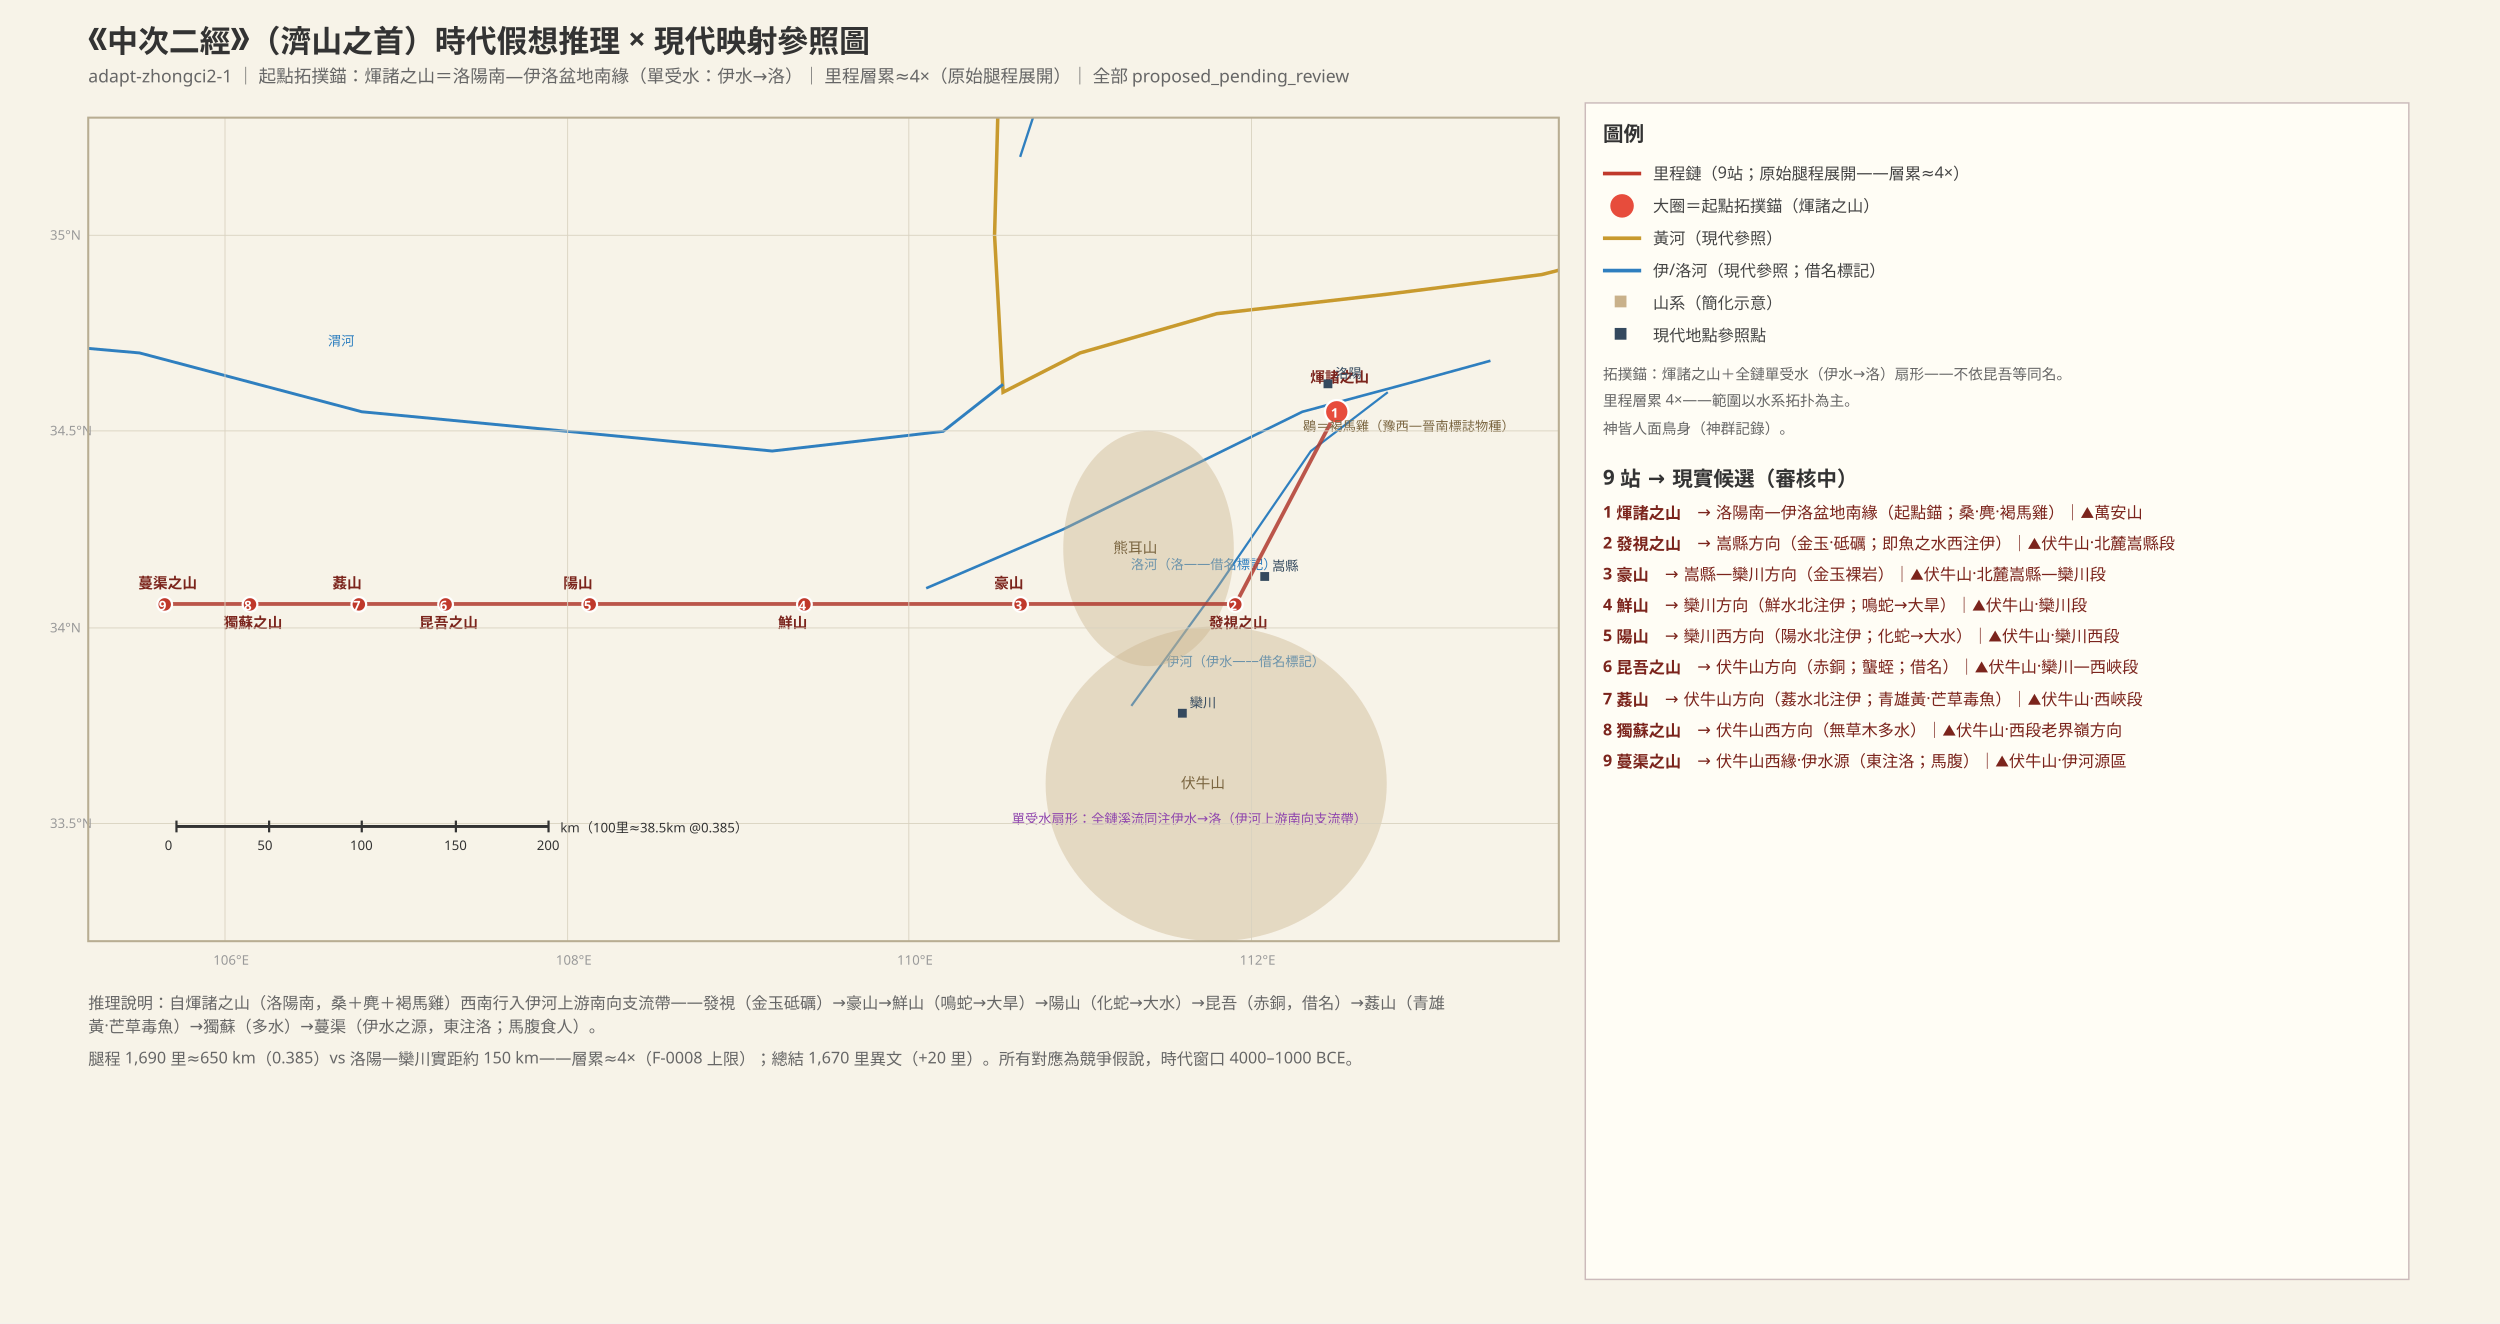
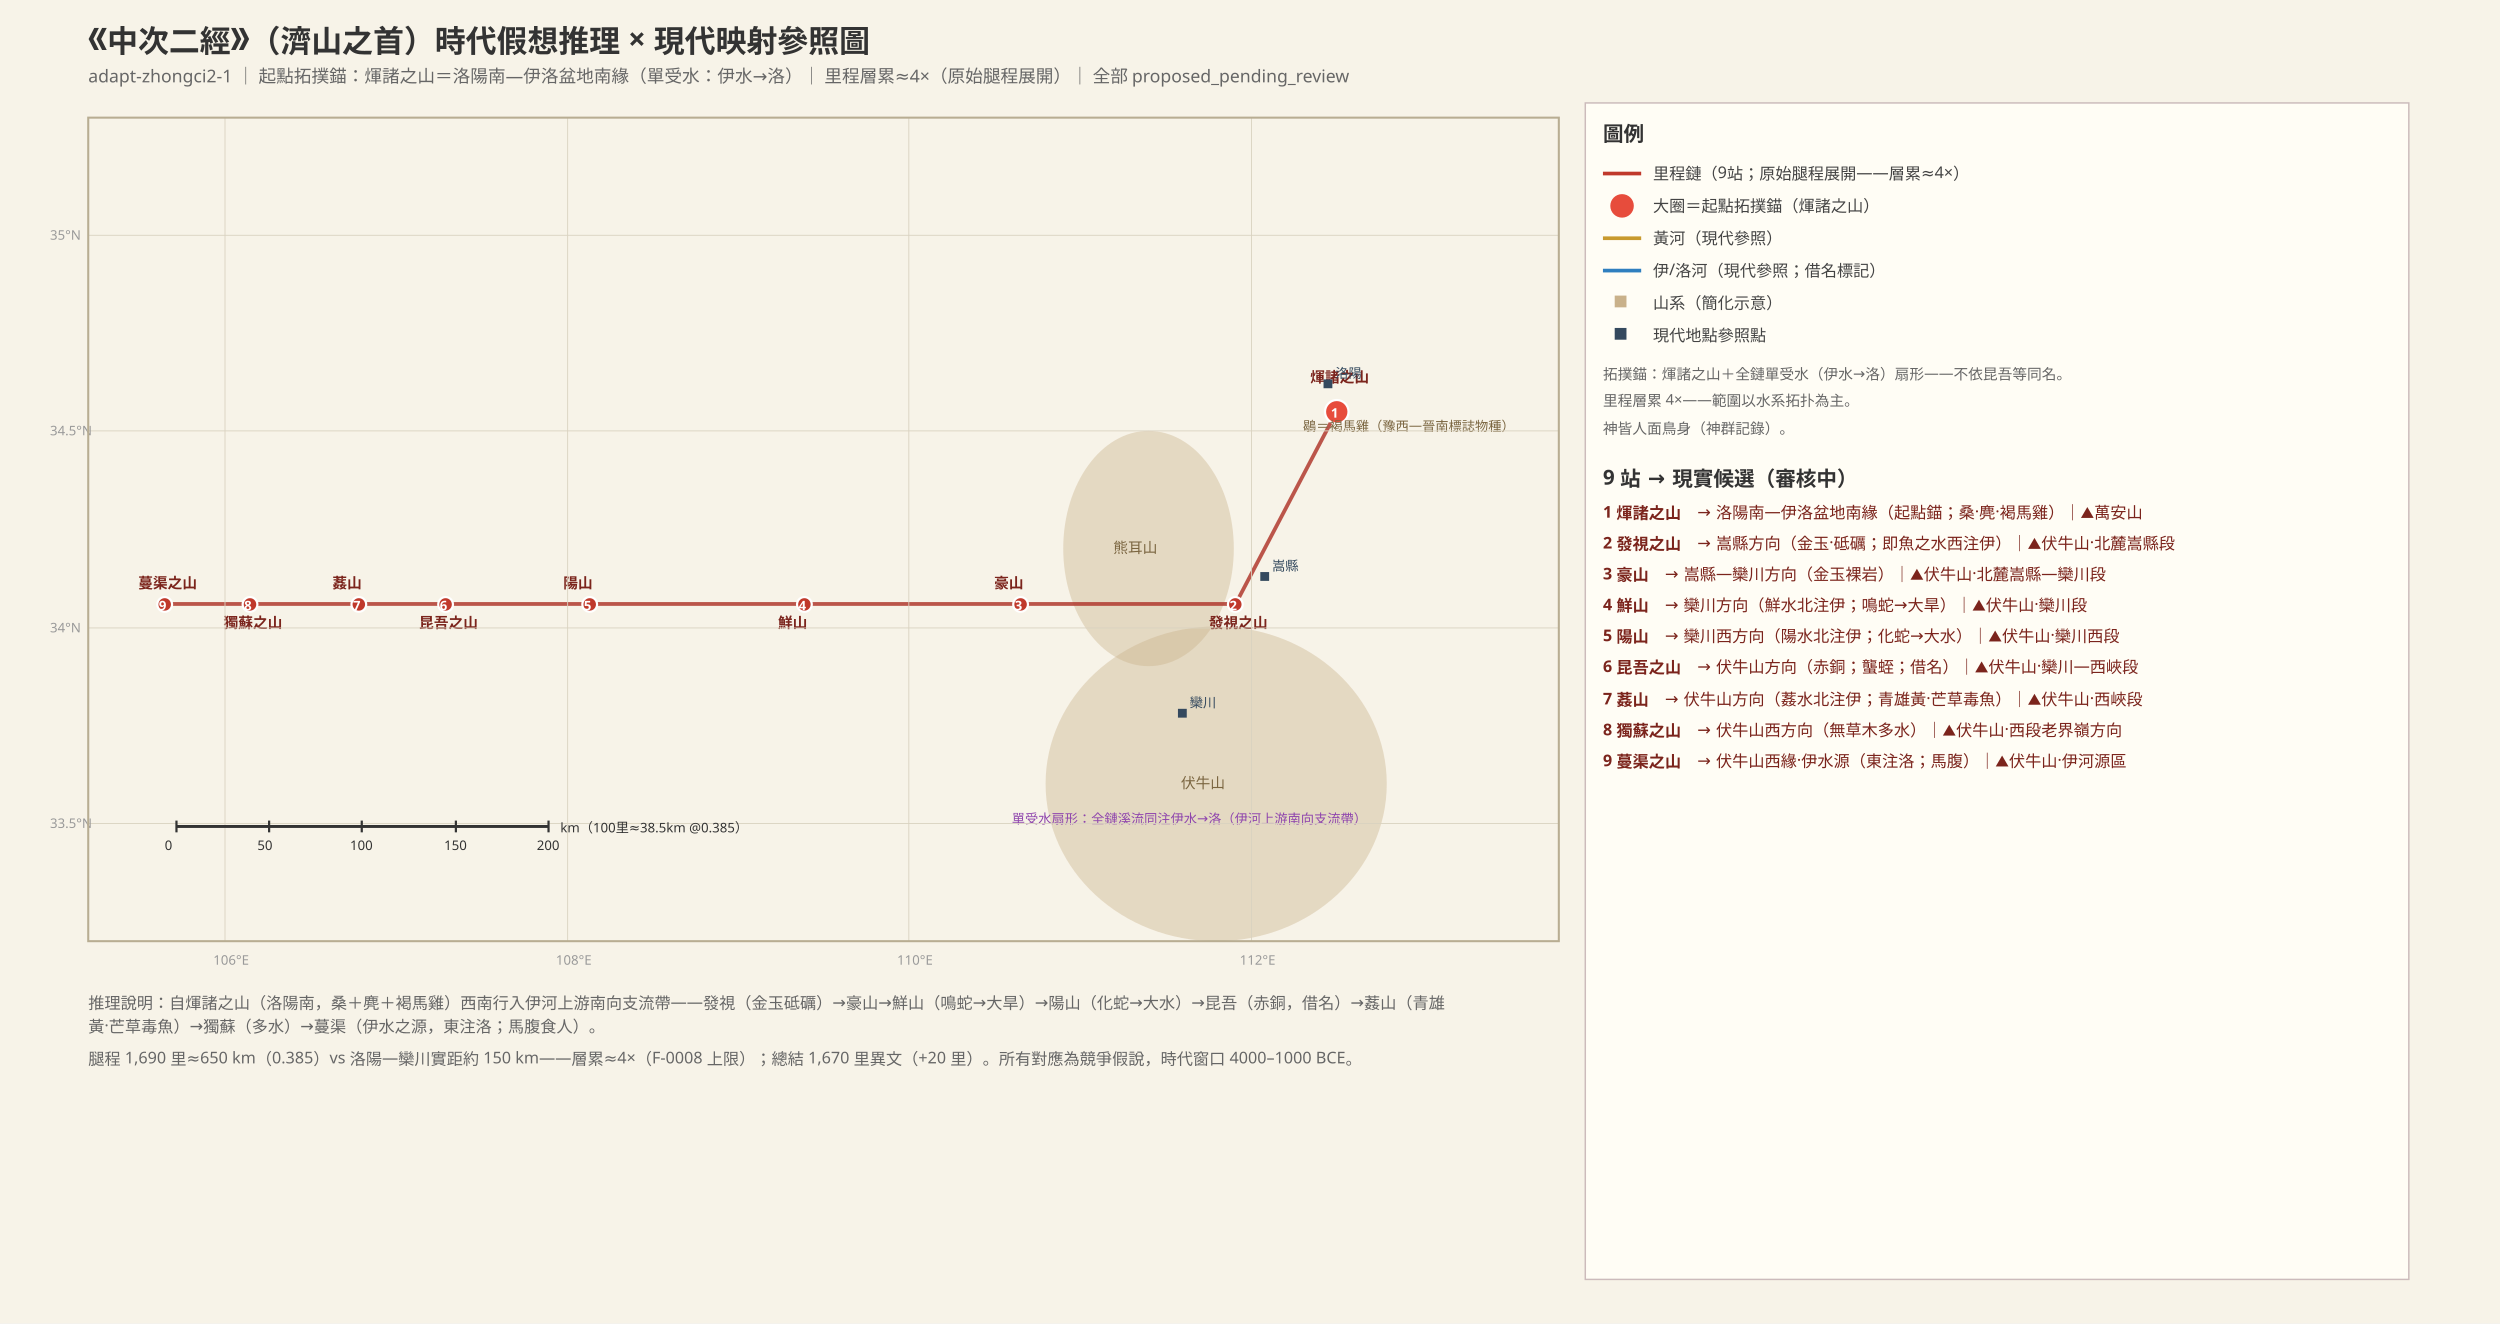
<svg xmlns="http://www.w3.org/2000/svg" width="1700" height="900" font-family="PingFang SC, Hiragino Sans GB, Microsoft YaHei, sans-serif">
  <rect width="1700" height="900" fill="#f7f3e8" />
  <defs>
    <marker id="arr" markerWidth="8" markerHeight="8" refX="7" refY="3" orient="auto">
      <path d="M0,0 L7,3 L0,6 Z" fill="#555" />
    </marker>
    <pattern id="sand" width="8" height="8" patternUnits="userSpaceOnUse">
      <rect width="8" height="8" fill="#efe3c0" />
      <circle cx="2" cy="2" r="0.8" fill="#d6b96a" />
      <circle cx="6" cy="6" r="0.8" fill="#d6b96a" />
    </pattern>
    <clipPath id="mapclip">
      <rect x="60" y="80" width="1000" height="560" />
    </clipPath>
  </defs>
  <text x="60" y="34" font-size="21" font-weight="bold" fill="#333">《中次二經》（濟山之首）時代假想推理 × 現代映射參照圖</text>
  <text x="60" y="56" font-size="12" fill="#666">adapt-zhongci2-1 ｜ 起點拓撲錨：煇諸之山＝洛陽南—伊洛盆地南緣（單受水：伊水→洛）｜ 里程層累≈4×（原始腿程展開）｜ 全部 proposed_pending_review</text>
  <g clip-path="url(#mapclip)">
-     <polyline points="-951.6,266.7 -777.2,320.0 -602.8,160.0 -486.5,-0.0 -335.3,-80.0 -195.8,-120.0 -102.8,-133.3 -33.0,-240.0 36.7,-453.3 106.5,-613.3 176.3,-773.3 257.7,-933.3 315.8,-1093.3 432.1,-1253.3 560.0,-1306.7 664.7,-1306.7 746.0,-1253.3 804.2,-1173.3 804.2,-986.7 769.3,-773.3 722.8,-533.3 699.5,-293.3 682.1,-53.3 676.3,160.0 682.1,266.7 734.4,240.0 827.4,213.3 943.7,200.0 1048.4,186.7 1153.0,160.0 1257.7,80.0 1350.7,-0.0 1432.1,-186.7 1501.9,-373.3 1571.6,-480.0 1641.4,-533.3" fill="none" stroke="#c89a2e" stroke-width="2.4" />
-     <polyline points="-56.3,226.7 94.9,240.0 246.0,280.0 385.6,293.3 525.1,306.7 641.4,293.3 682.1,261.3" fill="none" stroke="#2f7fbf" stroke-width="2" />
-     <text x="223" y="235" font-size="9" fill="#2f7fbf">渭河</text>
-     <polyline points="629.8,400.0 722.8,360.0 804.2,320.0 885.6,280.0 955.3,261.3 1013.5,245.3" fill="none" stroke="#2f7fbf" stroke-width="1.8" />
-     <text x="769" y="387" font-size="9" fill="#2f7fbf">洛河（洛——借名標記）</text>
-     <polyline points="769.3,480.0 827.4,400.0 891.4,306.7 943.7,266.7" fill="none" stroke="#2f7fbf" stroke-width="1.5" />
-     <text x="793" y="453" font-size="9" fill="#2f7fbf">伊河（伊水——借名標記）</text>
-     <polyline points="885.6,-826.7 908.8,-613.3 850.7,-426.7 792.6,-133.3 728.6,-0.0 693.7,106.7" fill="none" stroke="#2f7fbf" stroke-width="1.6" />
    <ellipse cx="827" cy="533" rx="116" ry="107" fill="#c9b18a" opacity="0.4" />
    <text x="803" y="536" font-size="10" fill="#7a6540">伏牛山</text>
    <ellipse cx="781" cy="373" rx="58" ry="80" fill="#c9b18a" opacity="0.4" />
    <text x="757" y="376" font-size="10" fill="#7a6540">熊耳山</text>
    <polyline points="908.8,280.0 840.2,410.7 693.7,410.7 547.2,410.7 400.7,410.7 303.0,410.7 243.7,410.7 170.5,410.7 112.3,410.7" fill="none" stroke="#b03a2e" stroke-width="2.6" opacity="0.85" />
    <circle cx="909" cy="280" r="8" fill="#e74c3c" stroke="#fff" stroke-width="1.5" />
    <text x="905" y="284" font-size="9" fill="#fff" font-weight="bold">1</text>
    <text x="891" y="260" font-size="10" fill="#7b241c" font-weight="bold">煇諸之山</text>
    <circle cx="840" cy="411" r="5" fill="#c0392b" stroke="#fff" stroke-width="1.5" />
    <text x="836" y="415" font-size="9" fill="#fff" font-weight="bold">2</text>
    <text x="822" y="427" font-size="10" fill="#7b241c" font-weight="bold">發視之山</text>
    <circle cx="694" cy="411" r="5" fill="#c0392b" stroke="#fff" stroke-width="1.5" />
    <text x="690" y="415" font-size="9" fill="#fff" font-weight="bold">3</text>
    <text x="676" y="400" font-size="10" fill="#7b241c" font-weight="bold">豪山</text>
    <circle cx="547" cy="411" r="5" fill="#c0392b" stroke="#fff" stroke-width="1.5" />
    <text x="543" y="415" font-size="9" fill="#fff" font-weight="bold">4</text>
    <text x="529" y="427" font-size="10" fill="#7b241c" font-weight="bold">鮮山</text>
    <circle cx="401" cy="411" r="5" fill="#c0392b" stroke="#fff" stroke-width="1.5" />
    <text x="397" y="415" font-size="9" fill="#fff" font-weight="bold">5</text>
    <text x="383" y="400" font-size="10" fill="#7b241c" font-weight="bold">陽山</text>
    <circle cx="303" cy="411" r="5" fill="#c0392b" stroke="#fff" stroke-width="1.5" />
    <text x="299" y="415" font-size="9" fill="#fff" font-weight="bold">6</text>
    <text x="285" y="427" font-size="10" fill="#7b241c" font-weight="bold">昆吾之山</text>
    <circle cx="244" cy="411" r="5" fill="#c0392b" stroke="#fff" stroke-width="1.5" />
    <text x="240" y="415" font-size="9" fill="#fff" font-weight="bold">7</text>
    <text x="226" y="400" font-size="10" fill="#7b241c" font-weight="bold">葌山</text>
    <circle cx="170" cy="411" r="5" fill="#c0392b" stroke="#fff" stroke-width="1.5" />
    <text x="166" y="415" font-size="9" fill="#fff" font-weight="bold">8</text>
    <text x="152" y="427" font-size="10" fill="#7b241c" font-weight="bold">獨蘇之山</text>
    <circle cx="112" cy="411" r="5" fill="#c0392b" stroke="#fff" stroke-width="1.5" />
    <text x="108" y="415" font-size="9" fill="#fff" font-weight="bold">9</text>
    <text x="94" y="400" font-size="10" fill="#7b241c" font-weight="bold">蔓渠之山</text>
    <text x="688" y="560" font-size="9" fill="#8e44ad">單受水扇形：全鏈溪流同注伊水→洛（伊河上游南向支流帶）</text>
    <text x="886" y="293" font-size="9" fill="#7a6540">鶡＝褐馬雞（豫西—晉南標誌物種）</text>
    <rect x="900" y="258" width="6" height="6" fill="#34495e" />
    <text x="908" y="257" font-size="9" fill="#34495e">洛陽</text>
    <rect x="857" y="389" width="6" height="6" fill="#34495e" />
    <text x="865" y="388" font-size="9" fill="#34495e">嵩縣</text>
    <rect x="801" y="482" width="6" height="6" fill="#34495e" />
    <text x="809" y="481" font-size="9" fill="#34495e">欒川</text>
  </g>
  <line x1="153" y1="640" x2="153" y2="80" stroke="#d9d2c0" stroke-width="0.6" />
  <text x="145" y="656" font-size="9" fill="#999">106°E</text>
  <line x1="386" y1="640" x2="386" y2="80" stroke="#d9d2c0" stroke-width="0.6" />
  <text x="378" y="656" font-size="9" fill="#999">108°E</text>
  <line x1="618" y1="640" x2="618" y2="80" stroke="#d9d2c0" stroke-width="0.6" />
  <text x="610" y="656" font-size="9" fill="#999">110°E</text>
  <line x1="851" y1="640" x2="851" y2="80" stroke="#d9d2c0" stroke-width="0.6" />
  <text x="843" y="656" font-size="9" fill="#999">112°E</text>
  <line x1="60" y1="560" x2="1060" y2="560" stroke="#d9d2c0" stroke-width="0.6" />
  <text x="34" y="563" font-size="9" fill="#999">33.5°N</text>
  <line x1="60" y1="427" x2="1060" y2="427" stroke="#d9d2c0" stroke-width="0.6" />
  <text x="34" y="430" font-size="9" fill="#999">34°N</text>
  <line x1="60" y1="293" x2="1060" y2="293" stroke="#d9d2c0" stroke-width="0.6" />
  <text x="34" y="296" font-size="9" fill="#999">34.5°N</text>
  <line x1="60" y1="160" x2="1060" y2="160" stroke="#d9d2c0" stroke-width="0.6" />
  <text x="34" y="163" font-size="9" fill="#999">35°N</text>
  <rect x="60" y="80" width="1000" height="560" fill="none" stroke="#b8ad92" stroke-width="1.4" />
  <line x1="120" y1="562" x2="373" y2="562" stroke="#333" stroke-width="2" />
  <line x1="120" y1="558" x2="120" y2="566" stroke="#333" stroke-width="1.5" />
  <text x="112" y="578" font-size="9" fill="#333">0</text>
  <line x1="183" y1="558" x2="183" y2="566" stroke="#333" stroke-width="1.5" />
  <text x="175" y="578" font-size="9" fill="#333">50</text>
  <line x1="246" y1="558" x2="246" y2="566" stroke="#333" stroke-width="1.5" />
  <text x="238" y="578" font-size="9" fill="#333">100</text>
  <line x1="310" y1="558" x2="310" y2="566" stroke="#333" stroke-width="1.5" />
  <text x="302" y="578" font-size="9" fill="#333">150</text>
  <line x1="373" y1="558" x2="373" y2="566" stroke="#333" stroke-width="1.5" />
  <text x="365" y="578" font-size="9" fill="#333">200</text>
  <text x="381" y="566" font-size="9" fill="#333">km（100里≈38.5km @0.385）</text>
  <rect x="1078" y="70" width="560" height="800" fill="#fffdf5" stroke="#cbb" />
  <text x="1090" y="96" font-size="14" font-weight="bold" fill="#333">圖例</text>
  <line x1="1090" y1="118" x2="1116" y2="118" stroke="#c0392b" stroke-width="2.5" />
  <text x="1124" y="122" font-size="11" fill="#444">里程鏈（9站；原始腿程展開——層累≈4×）</text>
  <circle cx="1103" cy="140" r="8" fill="#e74c3c" />
  <text x="1124" y="144" font-size="11" fill="#444">大圈＝起點拓撲錨（煇諸之山）</text>
  <line x1="1090" y1="162" x2="1116" y2="162" stroke="#c89a2e" stroke-width="2.5" />
  <text x="1124" y="166" font-size="11" fill="#444">黃河（現代參照）</text>
  <line x1="1090" y1="184" x2="1116" y2="184" stroke="#2f7fbf" stroke-width="2.5" />
  <text x="1124" y="188" font-size="11" fill="#444">伊/洛河（現代參照；借名標記）</text>
  <rect x="1098" y="201" width="8" height="8" fill="#c9b18a" />
  <text x="1124" y="210" font-size="11" fill="#444">山系（簡化示意）</text>
  <rect x="1098" y="223" width="8" height="8" fill="#34495e" />
  <text x="1124" y="232" font-size="11" fill="#444">現代地點參照點</text>
  <text x="1090" y="258" font-size="10" fill="#666">拓撲錨：煇諸之山＋全鏈單受水（伊水→洛）扇形——不依昆吾等同名。</text>
  <text x="1090" y="276" font-size="10" fill="#666">里程層累 4×——範圍以水系拓扑為主。</text>
  <text x="1090" y="295" font-size="10" fill="#666">神皆人面鳥身（神群記錄）。</text>
  <text x="1090" y="329.5" font-size="14" font-weight="bold" fill="#333">9 站 → 現實候選（審核中）</text>
  <text x="1090" y="352" font-size="11" fill="#7b241c">
    <tspan font-weight="bold"> 1 煇諸之山</tspan>　→ 洛陽南—伊洛盆地南緣（起點錨；桑·麂·褐馬雞）｜⛰萬安山</text>
  <text x="1090" y="373" font-size="11" fill="#7b241c">
    <tspan font-weight="bold"> 2 發視之山</tspan>　→ 嵩縣方向（金玉·砥礪；即魚之水西注伊）｜⛰伏牛山·北麓嵩縣段</text>
  <text x="1090" y="394" font-size="11" fill="#7b241c">
    <tspan font-weight="bold"> 3 豪山</tspan>　→ 嵩縣—欒川方向（金玉裸岩）｜⛰伏牛山·北麓嵩縣—欒川段</text>
  <text x="1090" y="415" font-size="11" fill="#7b241c">
    <tspan font-weight="bold"> 4 鮮山</tspan>　→ 欒川方向（鮮水北注伊；鳴蛇→大旱）｜⛰伏牛山·欒川段</text>
  <text x="1090" y="436" font-size="11" fill="#7b241c">
    <tspan font-weight="bold"> 5 陽山</tspan>　→ 欒川西方向（陽水北注伊；化蛇→大水）｜⛰伏牛山·欒川西段</text>
  <text x="1090" y="457" font-size="11" fill="#7b241c">
    <tspan font-weight="bold"> 6 昆吾之山</tspan>　→ 伏牛山方向（赤銅；蠪蛭；借名）｜⛰伏牛山·欒川—西峽段</text>
  <text x="1090" y="479" font-size="11" fill="#7b241c">
    <tspan font-weight="bold"> 7 葌山</tspan>　→ 伏牛山方向（葌水北注伊；青雄黃·芒草毒魚）｜⛰伏牛山·西峽段</text>
  <text x="1090" y="500" font-size="11" fill="#7b241c">
    <tspan font-weight="bold"> 8 獨蘇之山</tspan>　→ 伏牛山西方向（無草木多水）｜⛰伏牛山·西段老界嶺方向</text>
  <text x="1090" y="521" font-size="11" fill="#7b241c">
    <tspan font-weight="bold"> 9 蔓渠之山</tspan>　→ 伏牛山西緣·伊水源（東注洛；馬腹）｜⛰伏牛山·伊河源區</text>
  <text x="60" y="686" font-size="11" fill="#666">推理說明：自煇諸之山（洛陽南，桑＋麂＋褐馬雞）西南行入伊河上游南向支流帶——發視（金玉砥礪）→豪山→鮮山（鳴蛇→大旱）→陽山（化蛇→大水）→昆吾（赤銅，借名）→葌山（青雄</text>
  <text x="60" y="702" font-size="11" fill="#666">黃·芒草毒魚）→獨蘇（多水）→蔓渠（伊水之源，東注洛；馬腹食人）。</text>
  <text x="60" y="724" font-size="11" fill="#666">腿程 1,690 里≈650 km（0.385）vs 洛陽—欒川實距約 150 km——層累≈4×（F-0008 上限）；總結 1,670 里異文（+20 里）。所有對應為競爭假說，時代窗口 4000–1000 BCE。</text>
</svg>
